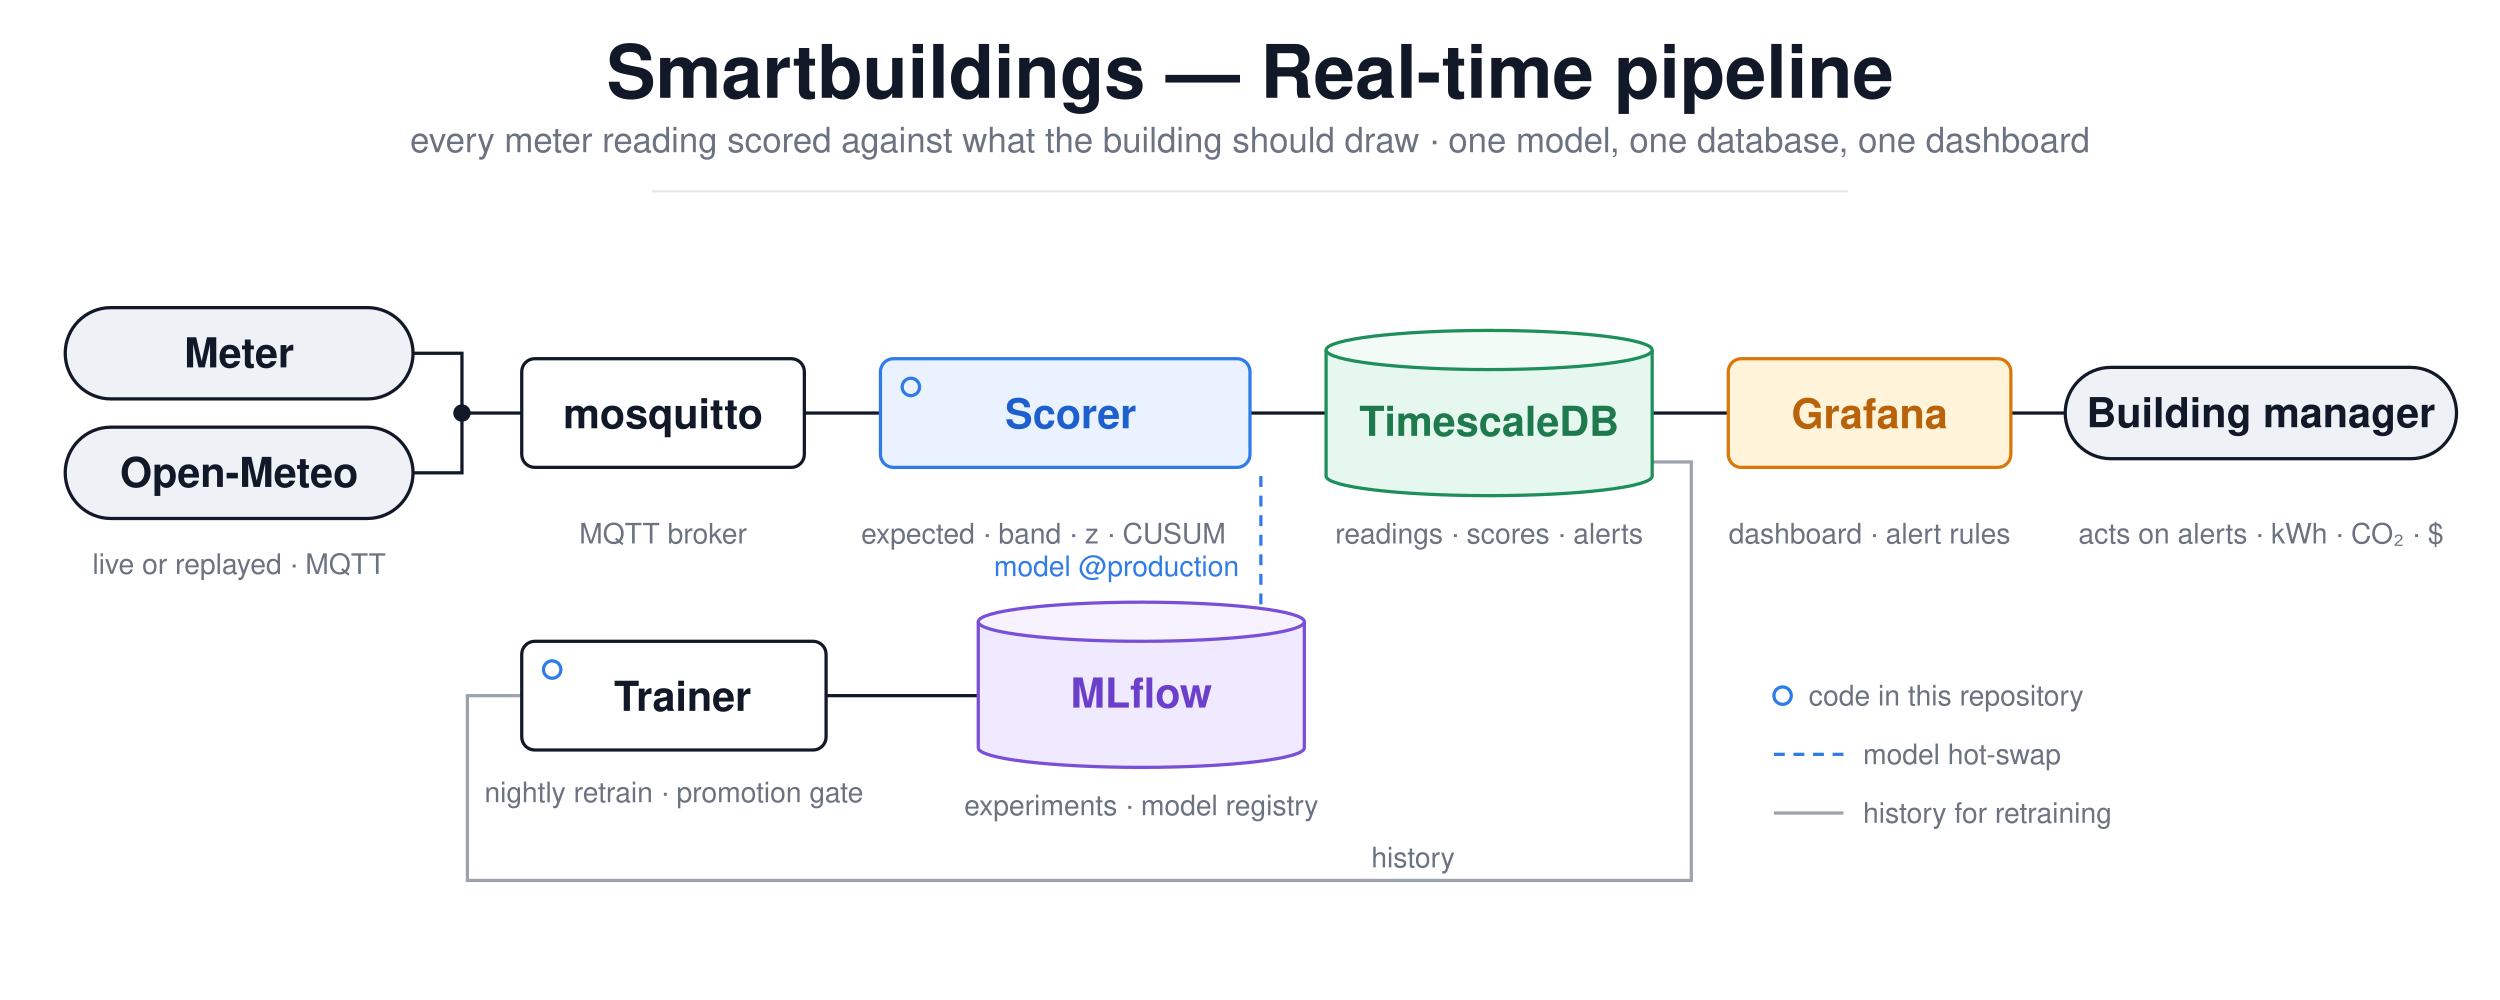
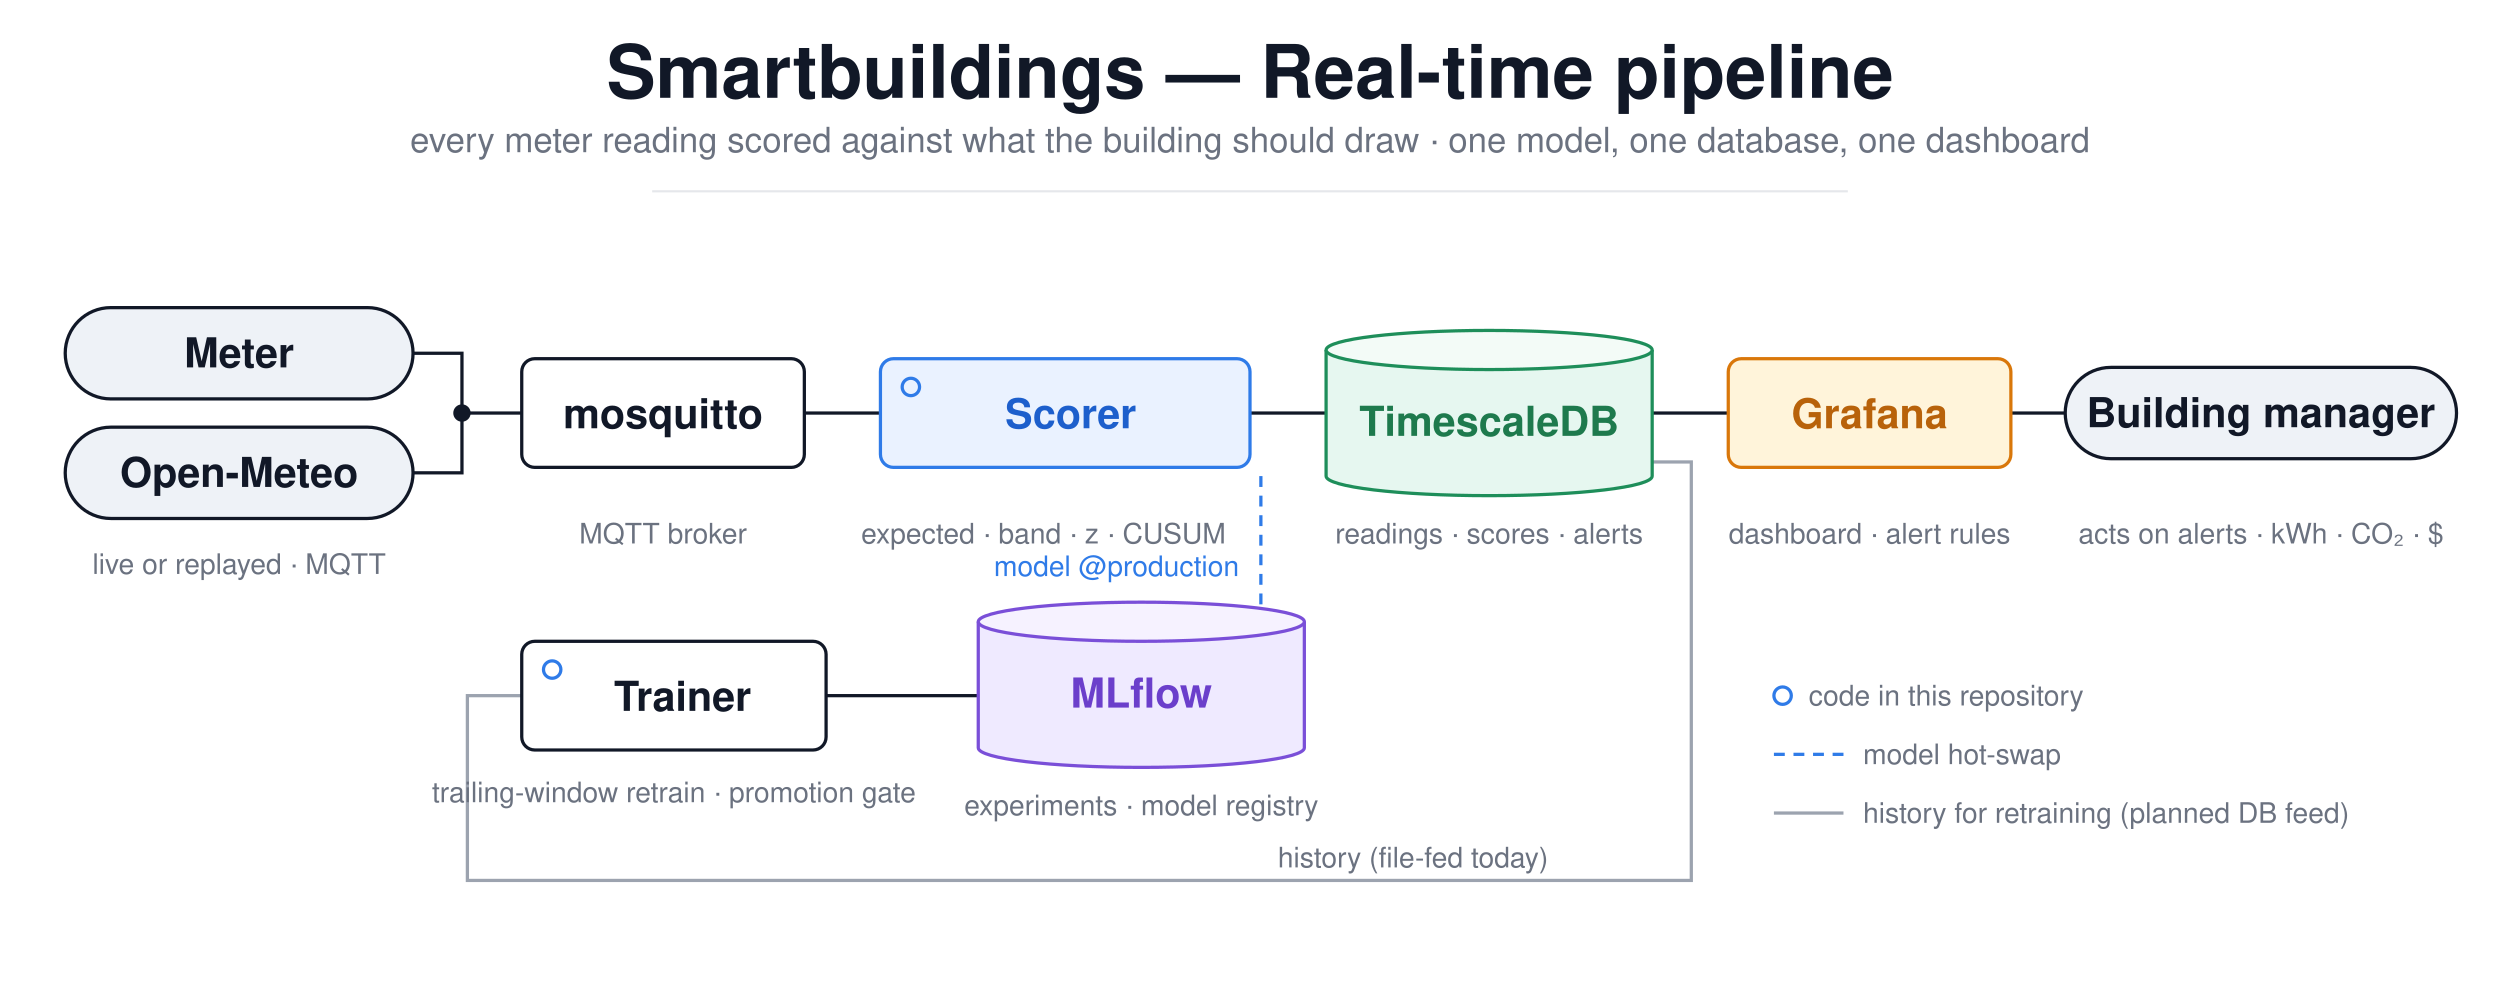
<svg xmlns="http://www.w3.org/2000/svg" width="2300" height="920" viewBox="0 0 2300 920" font-family="Helvetica Neue, Helvetica, Arial, sans-serif">
  <rect width="2300" height="920" fill="#ffffff" />
  <text x="1150" y="90" text-anchor="middle" font-size="68" font-weight="600" fill="#111827">Smartbuildings — Real-time pipeline</text>
  <text x="1150" y="140" text-anchor="middle" font-size="32" fill="#6B7280">every meter reading scored against what the building should draw  ·  one model, one database, one dashboard</text>
  <line x1="600" y1="176" x2="1700" y2="176" stroke="#E5E7EB" stroke-width="2" />
  <g stroke="#111827" stroke-width="3" fill="none">
    <path d="M 380 325 H 425 V 435 H 380" />
    <path d="M 425 380 H 480" />
    <path d="M 740 380 H 810" />
    <path d="M 1150 380 H 1220" />
    <path d="M 1520 380 H 1590" />
    <path d="M 1850 380 H 1900" />
    <path d="M 760 640 H 900" />
  </g>
  <path d="M 1520 425 H 1556 V 810 H 430 V 640 H 480" stroke="#9CA3AF" stroke-width="3" fill="none" />
-   <text x="1300" y="798" text-anchor="middle" font-size="26" fill="#6B7280">history</text>
+   <text x="1300" y="798" text-anchor="middle" font-size="26" fill="#6B7280">history (file-fed today)</text>
  <path d="M 1160 556 V 430" stroke="#2F7BE8" stroke-width="3" stroke-dasharray="10 8" fill="none" />
  <text x="1140" y="530" text-anchor="end" font-size="26" fill="#2F7BE8">model  @production</text>
  <circle cx="425" cy="380" r="8" fill="#111827" />
  <rect x="60" y="283" width="320" height="84" rx="42" fill="#EEF2F7" stroke="#111827" stroke-width="3" />
  <text x="220" y="338" text-anchor="middle" font-size="38" font-weight="600" fill="#111827">Meter</text>
  <rect x="60" y="393" width="320" height="84" rx="42" fill="#EEF2F7" stroke="#111827" stroke-width="3" />
  <text x="220" y="448" text-anchor="middle" font-size="38" font-weight="600" fill="#111827">Open-Meteo</text>
  <text x="220" y="528" text-anchor="middle" font-size="26" fill="#6B7280">live or replayed · MQTT</text>
  <rect x="480" y="330" width="260" height="100" rx="12" fill="#ffffff" stroke="#111827" stroke-width="3" />
  <text x="610" y="394" text-anchor="middle" font-size="38" font-weight="600" fill="#111827">mosquitto</text>
  <text x="610" y="500" text-anchor="middle" font-size="26" fill="#6B7280">MQTT broker</text>
  <rect x="810" y="330" width="340" height="100" rx="12" fill="#EAF2FF" stroke="#2F7BE8" stroke-width="3" />
  <circle cx="838" cy="356" r="8" fill="none" stroke="#2F7BE8" stroke-width="3" />
  <text x="985" y="394" text-anchor="middle" font-size="38" font-weight="600" fill="#1D5FCC">Scorer</text>
  <text x="960" y="500" text-anchor="middle" font-size="26" fill="#6B7280">expected · band · z · CUSUM</text>
  <path d="M 1220 322 v 116 a 150 18 0 0 0 300 0 v -116" fill="#E6F7F0" stroke="none" />
  <path d="M 1220 322 v 116 a 150 18 0 0 0 300 0 v -116" fill="none" stroke="#1E8E5A" stroke-width="3" />
  <ellipse cx="1370" cy="322" rx="150" ry="18" fill="#F3FBF7" stroke="#1E8E5A" stroke-width="3" />
  <text x="1370" y="401" text-anchor="middle" font-size="38" font-weight="600" fill="#1E7A4D">TimescaleDB</text>
  <text x="1370" y="500" text-anchor="middle" font-size="26" fill="#6B7280">readings · scores · alerts</text>
  <rect x="1590" y="330" width="260" height="100" rx="12" fill="#FFF4DA" stroke="#D9770A" stroke-width="3" />
  <text x="1720" y="394" text-anchor="middle" font-size="38" font-weight="600" fill="#B8620A">Grafana</text>
  <text x="1720" y="500" text-anchor="middle" font-size="26" fill="#6B7280">dashboard · alert rules</text>
  <rect x="1900" y="338" width="360" height="84" rx="42" fill="#EEF2F7" stroke="#111827" stroke-width="3" />
  <text x="2080" y="393" text-anchor="middle" font-size="38" font-weight="600" fill="#111827">Building manager</text>
  <text x="2080" y="500" text-anchor="middle" font-size="26" fill="#6B7280">acts on alerts · kWh · CO₂ · $</text>
  <rect x="480" y="590" width="280" height="100" rx="12" fill="#ffffff" stroke="#111827" stroke-width="3" />
  <circle cx="508" cy="616" r="8" fill="none" stroke="#2F7BE8" stroke-width="3" />
  <text x="628" y="654" text-anchor="middle" font-size="38" font-weight="600" fill="#111827">Trainer</text>
-   <text x="620" y="738" text-anchor="middle" font-size="26" fill="#6B7280">nightly retrain · promotion gate</text>
+   <text x="620" y="738" text-anchor="middle" font-size="26" fill="#6B7280">trailing-window retrain · promotion gate</text>
  <path d="M 900 572 v 116 a 150 18 0 0 0 300 0 v -116" fill="#EFEAFF" stroke="none" />
  <path d="M 900 572 v 116 a 150 18 0 0 0 300 0 v -116" fill="none" stroke="#7A4FD8" stroke-width="3" />
  <ellipse cx="1050" cy="572" rx="150" ry="18" fill="#F6F2FF" stroke="#7A4FD8" stroke-width="3" />
  <text x="1050" y="651" text-anchor="middle" font-size="38" font-weight="600" fill="#6B3FCB">MLflow</text>
  <text x="1050" y="750" text-anchor="middle" font-size="26" fill="#6B7280">experiments · model registry</text>
  <circle cx="1640" cy="640" r="8" fill="none" stroke="#2F7BE8" stroke-width="3" />
  <text x="1664" y="649" font-size="26" fill="#6B7280">code in this repository</text>
  <line x1="1632" y1="694" x2="1696" y2="694" stroke="#2F7BE8" stroke-width="3" stroke-dasharray="10 8" />
  <text x="1714" y="703" font-size="26" fill="#6B7280">model hot-swap</text>
  <line x1="1632" y1="748" x2="1696" y2="748" stroke="#9CA3AF" stroke-width="3" />
-   <text x="1714" y="757" font-size="26" fill="#6B7280">history for retraining</text>
+   <text x="1714" y="757" font-size="26" fill="#6B7280">history for retraining (planned DB feed)</text>
</svg>
